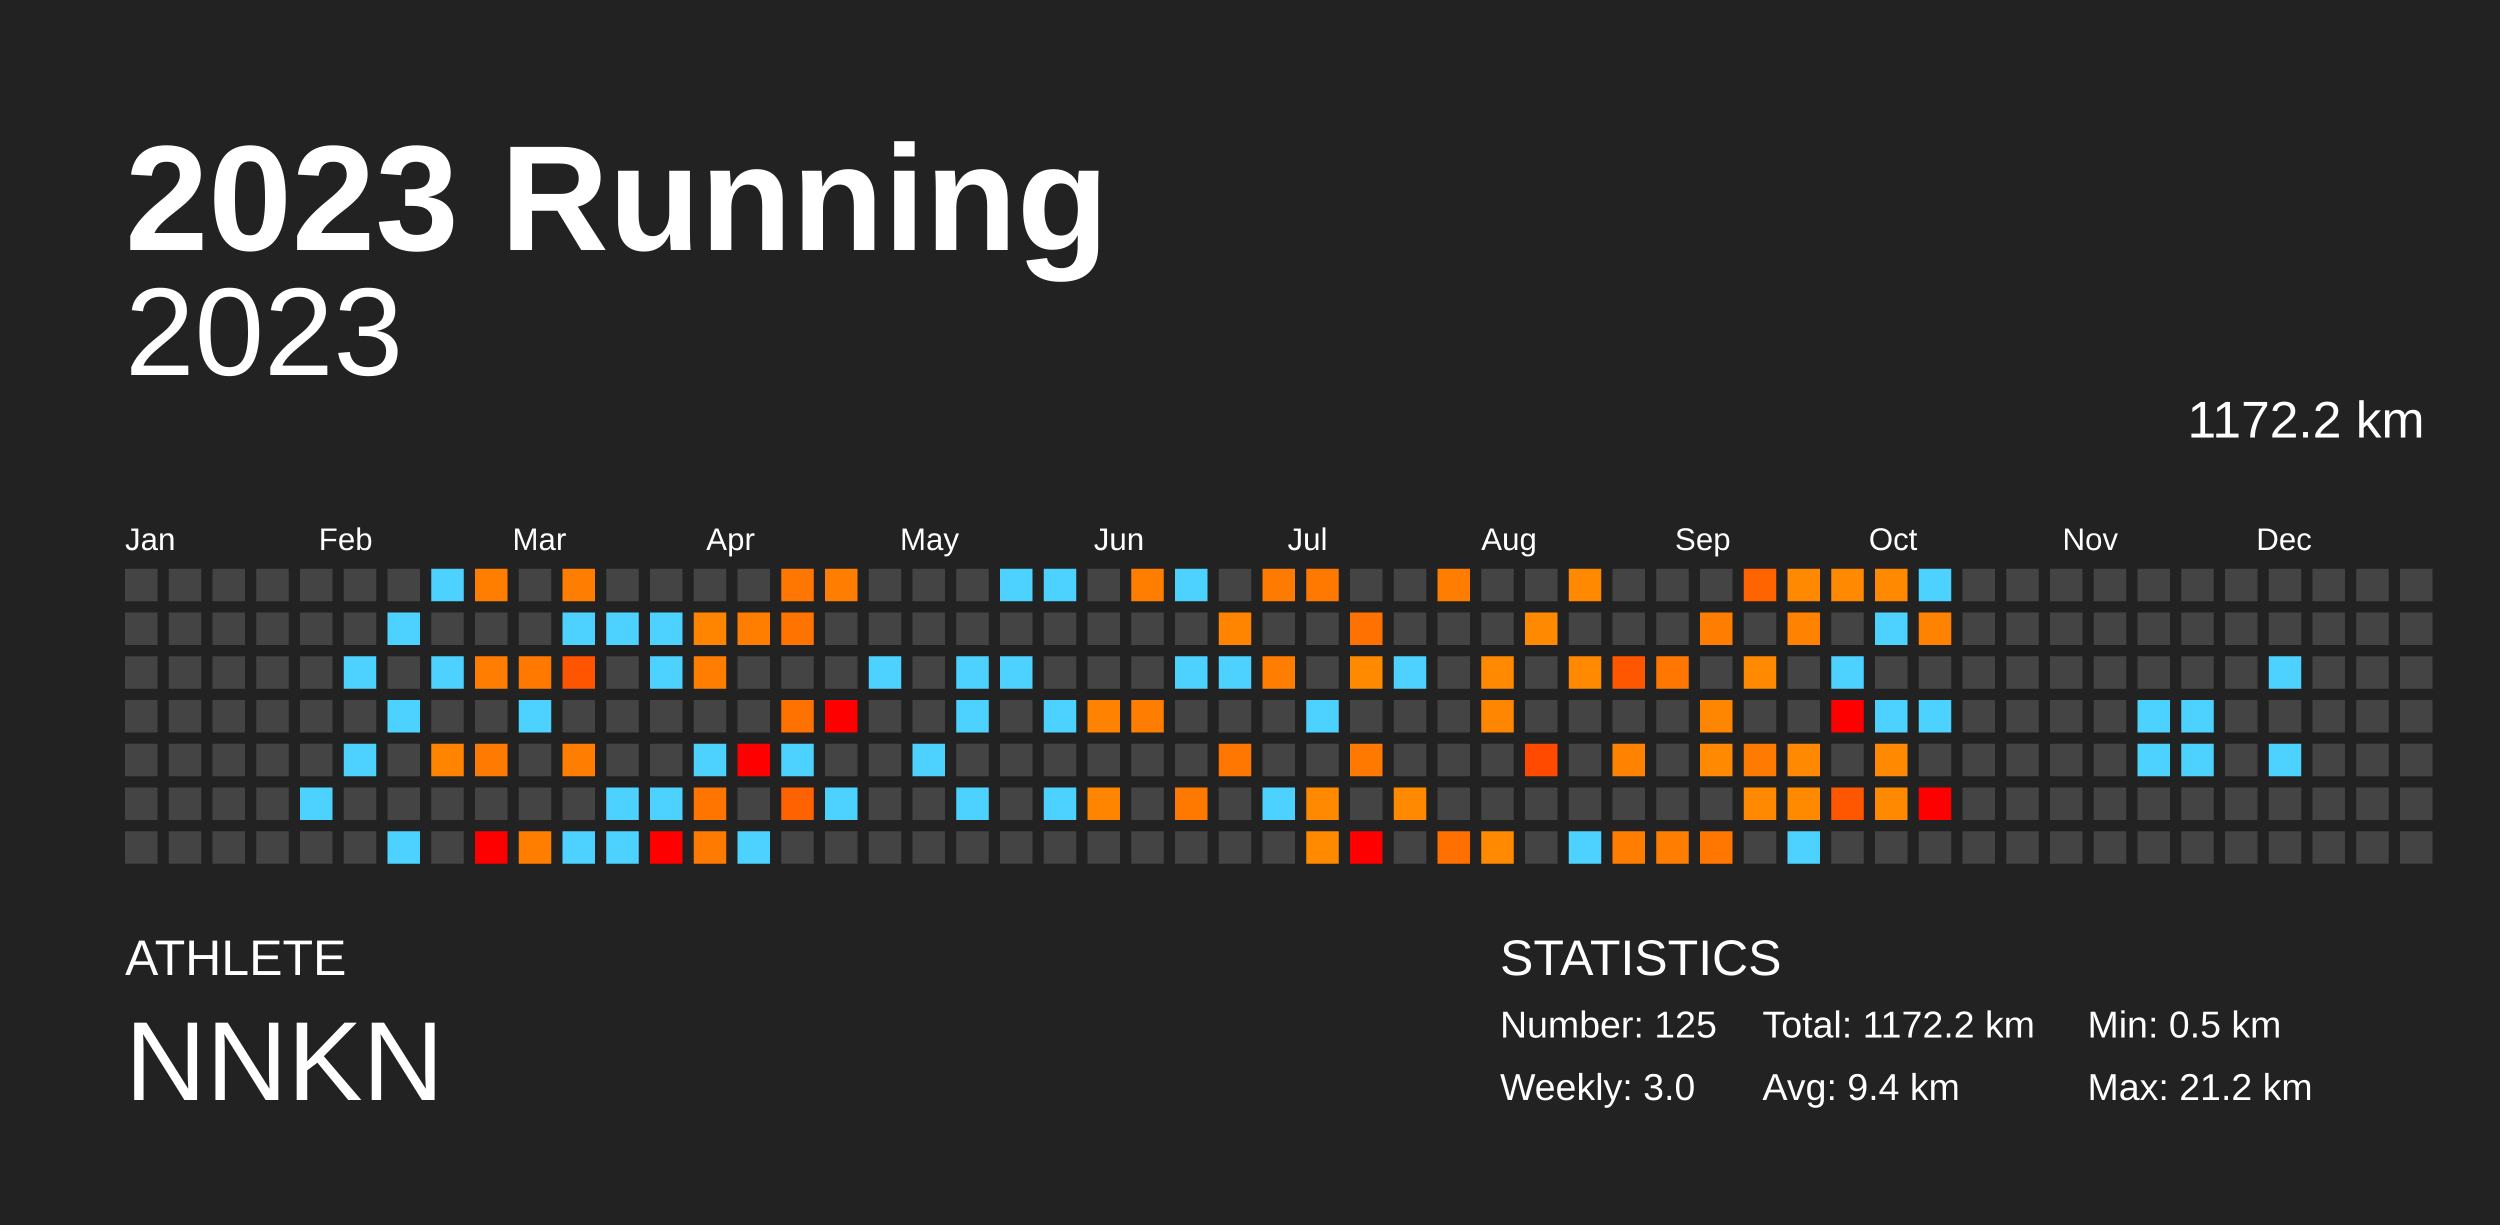
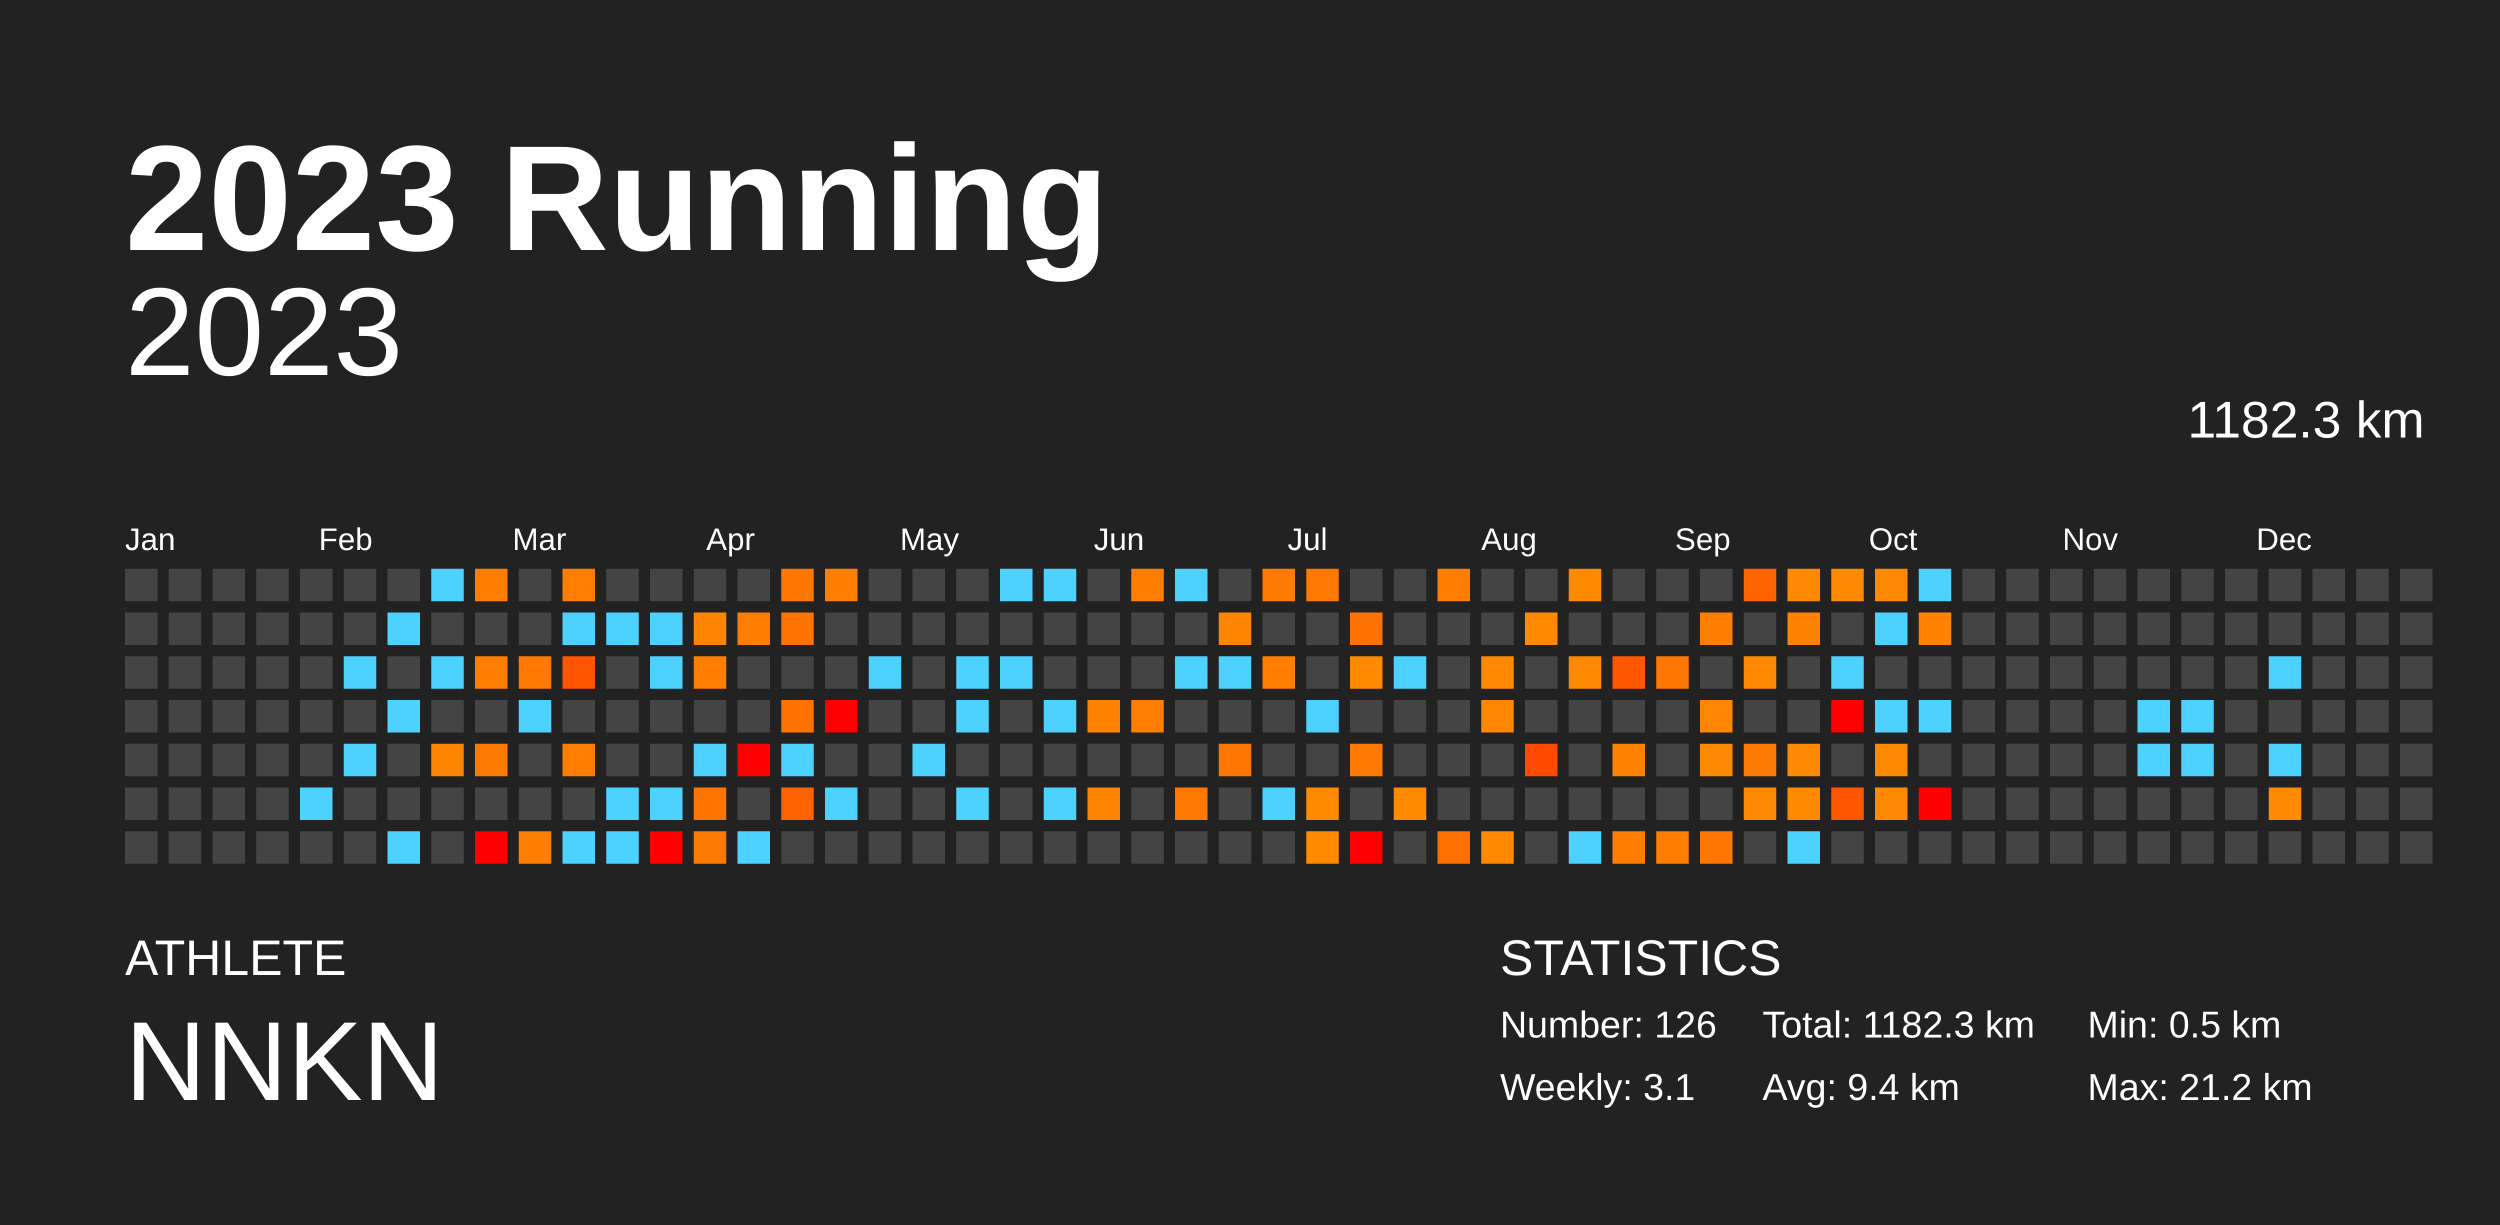
<svg xmlns="http://www.w3.org/2000/svg" baseProfile="full" height="98mm" version="1.1" viewBox="0,0,200,98" width="200mm">
  <defs />
  <rect fill="#222222" height="98" width="200" x="0" y="0" />
  <text fill="#FFFFFF" style="font-size:12px; font-family:Arial; font-weight:bold;" x="10" y="20">2023 Running</text>
  <text fill="#FFFFFF" style="font-size:4px; font-family:Arial" x="10" y="78">ATHLETE</text>
  <text fill="#FFFFFF" style="font-size:9px; font-family:Arial" x="10" y="88">NNKN</text>
  <text fill="#FFFFFF" style="font-size:4px; font-family:Arial" x="120" y="78">STATISTICS</text>
-   <text fill="#FFFFFF" style="font-size:3px; font-family:Arial" x="120" y="83">Number: 125</text>
-   <text fill="#FFFFFF" style="font-size:3px; font-family:Arial" x="120" y="88">Weekly: 3.0</text>
-   <text fill="#FFFFFF" style="font-size:3px; font-family:Arial" x="141" y="83">Total: 1172.2 km</text>
+   <text fill="#FFFFFF" style="font-size:3px; font-family:Arial" x="120" y="83">Number: 126</text>
+   <text fill="#FFFFFF" style="font-size:3px; font-family:Arial" x="120" y="88">Weekly: 3.1</text>
+   <text fill="#FFFFFF" style="font-size:3px; font-family:Arial" x="141" y="83">Total: 1182.3 km</text>
  <text fill="#FFFFFF" style="font-size:3px; font-family:Arial" x="141" y="88">Avg: 9.4 km</text>
  <text fill="#FFFFFF" style="font-size:3px; font-family:Arial" x="167" y="83">Min: 0.5 km</text>
  <text fill="#FFFFFF" style="font-size:3px; font-family:Arial" x="167" y="88">Max: 21.2 km</text>
  <text alignment-baseline="hanging" fill="#FFFFFF" style="font-size:10.0px; font-family:Arial;" x="10" y="30">2023</text>
-   <text alignment-baseline="hanging" fill="#FFFFFF" style="font-size:4.125px; font-family:Arial;" x="175" y="35">1172.2 km</text>
+   <text alignment-baseline="hanging" fill="#FFFFFF" style="font-size:4.125px; font-family:Arial;" x="175" y="35">1182.3 km</text>
  <text fill="#FFFFFF" style="font-size:2.5px; font-family:Arial" x="10.0" y="44">Jan</text>
  <text fill="#FFFFFF" style="font-size:2.5px; font-family:Arial" x="25.5" y="44">Feb</text>
  <text fill="#FFFFFF" style="font-size:2.5px; font-family:Arial" x="41.0" y="44">Mar</text>
  <text fill="#FFFFFF" style="font-size:2.5px; font-family:Arial" x="56.5" y="44">Apr</text>
  <text fill="#FFFFFF" style="font-size:2.5px; font-family:Arial" x="72.0" y="44">May</text>
  <text fill="#FFFFFF" style="font-size:2.5px; font-family:Arial" x="87.5" y="44">Jun</text>
  <text fill="#FFFFFF" style="font-size:2.5px; font-family:Arial" x="103.0" y="44">Jul</text>
  <text fill="#FFFFFF" style="font-size:2.5px; font-family:Arial" x="118.5" y="44">Aug</text>
  <text fill="#FFFFFF" style="font-size:2.5px; font-family:Arial" x="134.0" y="44">Sep</text>
  <text fill="#FFFFFF" style="font-size:2.5px; font-family:Arial" x="149.5" y="44">Oct</text>
  <text fill="#FFFFFF" style="font-size:2.5px; font-family:Arial" x="165.0" y="44">Nov</text>
  <text fill="#FFFFFF" style="font-size:2.5px; font-family:Arial" x="180.5" y="44">Dec</text>
  <rect fill="#444444" height="2.6" width="2.6" x="10.0" y="45.5" />
  <rect fill="#444444" height="2.6" width="2.6" x="10.0" y="49.0" />
  <rect fill="#444444" height="2.6" width="2.6" x="10.0" y="52.5" />
  <rect fill="#444444" height="2.6" width="2.6" x="10.0" y="56.0" />
  <rect fill="#444444" height="2.6" width="2.6" x="10.0" y="59.5" />
  <rect fill="#444444" height="2.6" width="2.6" x="10.0" y="63.0" />
  <rect fill="#444444" height="2.6" width="2.6" x="10.0" y="66.5" />
  <rect fill="#444444" height="2.6" width="2.6" x="13.5" y="45.5" />
  <rect fill="#444444" height="2.6" width="2.6" x="13.5" y="49.0" />
  <rect fill="#444444" height="2.6" width="2.6" x="13.5" y="52.5" />
  <rect fill="#444444" height="2.6" width="2.6" x="13.5" y="56.0" />
  <rect fill="#444444" height="2.6" width="2.6" x="13.5" y="59.5" />
  <rect fill="#444444" height="2.6" width="2.6" x="13.5" y="63.0" />
  <rect fill="#444444" height="2.6" width="2.6" x="13.5" y="66.5" />
  <rect fill="#444444" height="2.6" width="2.6" x="17.0" y="45.5" />
  <rect fill="#444444" height="2.6" width="2.6" x="17.0" y="49.0" />
  <rect fill="#444444" height="2.6" width="2.6" x="17.0" y="52.5" />
  <rect fill="#444444" height="2.6" width="2.6" x="17.0" y="56.0" />
  <rect fill="#444444" height="2.6" width="2.6" x="17.0" y="59.5" />
  <rect fill="#444444" height="2.6" width="2.6" x="17.0" y="63.0" />
  <rect fill="#444444" height="2.6" width="2.6" x="17.0" y="66.5" />
  <rect fill="#444444" height="2.6" width="2.6" x="20.5" y="45.5" />
  <rect fill="#444444" height="2.6" width="2.6" x="20.5" y="49.0" />
  <rect fill="#444444" height="2.6" width="2.6" x="20.5" y="52.5" />
  <rect fill="#444444" height="2.6" width="2.6" x="20.5" y="56.0" />
  <rect fill="#444444" height="2.6" width="2.6" x="20.5" y="59.5" />
  <rect fill="#444444" height="2.6" width="2.6" x="20.5" y="63.0" />
  <rect fill="#444444" height="2.6" width="2.6" x="20.5" y="66.5" />
  <rect fill="#444444" height="2.6" width="2.6" x="24.0" y="45.5" />
  <rect fill="#444444" height="2.6" width="2.6" x="24.0" y="49.0" />
  <rect fill="#444444" height="2.6" width="2.6" x="24.0" y="52.5" />
  <rect fill="#444444" height="2.6" width="2.6" x="24.0" y="56.0" />
  <rect fill="#444444" height="2.6" width="2.6" x="24.0" y="59.5" />
  <rect fill="#4dd2ff" height="2.6" width="2.6" x="24.0" y="63.0" />
  <rect fill="#444444" height="2.6" width="2.6" x="24.0" y="66.5" />
  <rect fill="#444444" height="2.6" width="2.6" x="27.5" y="45.5" />
  <rect fill="#444444" height="2.6" width="2.6" x="27.5" y="49.0" />
  <rect fill="#4dd2ff" height="2.6" width="2.6" x="27.5" y="52.5" />
  <rect fill="#444444" height="2.6" width="2.6" x="27.5" y="56.0" />
  <rect fill="#4dd2ff" height="2.6" width="2.6" x="27.5" y="59.5" />
  <rect fill="#444444" height="2.6" width="2.6" x="27.5" y="63.0" />
  <rect fill="#444444" height="2.6" width="2.6" x="27.5" y="66.5" />
  <rect fill="#444444" height="2.6" width="2.6" x="31.0" y="45.5" />
  <rect fill="#4dd2ff" height="2.6" width="2.6" x="31.0" y="49.0" />
  <rect fill="#444444" height="2.6" width="2.6" x="31.0" y="52.5" />
  <rect fill="#4dd2ff" height="2.6" width="2.6" x="31.0" y="56.0" />
  <rect fill="#444444" height="2.6" width="2.6" x="31.0" y="59.5" />
  <rect fill="#444444" height="2.6" width="2.6" x="31.0" y="63.0" />
  <rect fill="#4dd2ff" height="2.6" width="2.6" x="31.0" y="66.5" />
  <rect fill="#4dd2ff" height="2.6" width="2.6" x="34.5" y="45.5" />
  <rect fill="#444444" height="2.6" width="2.6" x="34.5" y="49.0" />
  <rect fill="#4dd2ff" height="2.6" width="2.6" x="34.5" y="52.5" />
  <rect fill="#444444" height="2.6" width="2.6" x="34.5" y="56.0" />
  <rect fill="#ff8500" height="2.6" width="2.6" x="34.5" y="59.5" />
  <rect fill="#444444" height="2.6" width="2.6" x="34.5" y="63.0" />
  <rect fill="#444444" height="2.6" width="2.6" x="34.5" y="66.5" />
  <rect fill="#ff7e00" height="2.6" width="2.6" x="38.0" y="45.5" />
  <rect fill="#444444" height="2.6" width="2.6" x="38.0" y="49.0" />
  <rect fill="#ff7d00" height="2.6" width="2.6" x="38.0" y="52.5" />
  <rect fill="#444444" height="2.6" width="2.6" x="38.0" y="56.0" />
  <rect fill="#ff7a00" height="2.6" width="2.6" x="38.0" y="59.5" />
  <rect fill="#444444" height="2.6" width="2.6" x="38.0" y="63.0" />
  <rect fill="red" height="2.6" width="2.6" x="38.0" y="66.5" />
  <rect fill="#444444" height="2.6" width="2.6" x="41.5" y="45.5" />
  <rect fill="#444444" height="2.6" width="2.6" x="41.5" y="49.0" />
  <rect fill="#ff7900" height="2.6" width="2.6" x="41.5" y="52.5" />
  <rect fill="#4dd2ff" height="2.6" width="2.6" x="41.5" y="56.0" />
  <rect fill="#444444" height="2.6" width="2.6" x="41.5" y="59.5" />
  <rect fill="#444444" height="2.6" width="2.6" x="41.5" y="63.0" />
  <rect fill="#ff7e00" height="2.6" width="2.6" x="41.5" y="66.5" />
  <rect fill="#ff7d00" height="2.6" width="2.6" x="45.0" y="45.5" />
  <rect fill="#4dd2ff" height="2.6" width="2.6" x="45.0" y="49.0" />
  <rect fill="#ff5400" height="2.6" width="2.6" x="45.0" y="52.5" />
  <rect fill="#444444" height="2.6" width="2.6" x="45.0" y="56.0" />
  <rect fill="#ff7d00" height="2.6" width="2.6" x="45.0" y="59.5" />
  <rect fill="#444444" height="2.6" width="2.6" x="45.0" y="63.0" />
  <rect fill="#4dd2ff" height="2.6" width="2.6" x="45.0" y="66.5" />
  <rect fill="#444444" height="2.6" width="2.6" x="48.5" y="45.5" />
  <rect fill="#4dd2ff" height="2.6" width="2.6" x="48.5" y="49.0" />
  <rect fill="#444444" height="2.6" width="2.6" x="48.5" y="52.5" />
  <rect fill="#444444" height="2.6" width="2.6" x="48.5" y="56.0" />
  <rect fill="#444444" height="2.6" width="2.6" x="48.5" y="59.5" />
  <rect fill="#4dd2ff" height="2.6" width="2.6" x="48.5" y="63.0" />
  <rect fill="#4dd2ff" height="2.6" width="2.6" x="48.5" y="66.5" />
  <rect fill="#444444" height="2.6" width="2.6" x="52.0" y="45.5" />
  <rect fill="#4dd2ff" height="2.6" width="2.6" x="52.0" y="49.0" />
  <rect fill="#4dd2ff" height="2.6" width="2.6" x="52.0" y="52.5" />
  <rect fill="#444444" height="2.6" width="2.6" x="52.0" y="56.0" />
  <rect fill="#444444" height="2.6" width="2.6" x="52.0" y="59.5" />
  <rect fill="#4dd2ff" height="2.6" width="2.6" x="52.0" y="63.0" />
  <rect fill="red" height="2.6" width="2.6" x="52.0" y="66.5" />
  <rect fill="#444444" height="2.6" width="2.6" x="55.5" y="45.5" />
  <rect fill="#ff8500" height="2.6" width="2.6" x="55.5" y="49.0" />
  <rect fill="#ff7d00" height="2.6" width="2.6" x="55.5" y="52.5" />
  <rect fill="#444444" height="2.6" width="2.6" x="55.5" y="56.0" />
  <rect fill="#4dd2ff" height="2.6" width="2.6" x="55.5" y="59.5" />
  <rect fill="#ff7500" height="2.6" width="2.6" x="55.5" y="63.0" />
  <rect fill="#ff7a00" height="2.6" width="2.6" x="55.5" y="66.5" />
  <rect fill="#444444" height="2.6" width="2.6" x="59.0" y="45.5" />
  <rect fill="#ff7e00" height="2.6" width="2.6" x="59.0" y="49.0" />
  <rect fill="#444444" height="2.6" width="2.6" x="59.0" y="52.5" />
  <rect fill="#444444" height="2.6" width="2.6" x="59.0" y="56.0" />
  <rect fill="red" height="2.6" width="2.6" x="59.0" y="59.5" />
  <rect fill="#444444" height="2.6" width="2.6" x="59.0" y="63.0" />
  <rect fill="#4dd2ff" height="2.6" width="2.6" x="59.0" y="66.5" />
  <rect fill="#ff7600" height="2.6" width="2.6" x="62.5" y="45.5" />
  <rect fill="#ff7300" height="2.6" width="2.6" x="62.5" y="49.0" />
  <rect fill="#444444" height="2.6" width="2.6" x="62.5" y="52.5" />
  <rect fill="#ff7200" height="2.6" width="2.6" x="62.5" y="56.0" />
  <rect fill="#4dd2ff" height="2.6" width="2.6" x="62.5" y="59.5" />
  <rect fill="#ff6200" height="2.6" width="2.6" x="62.5" y="63.0" />
  <rect fill="#444444" height="2.6" width="2.6" x="62.5" y="66.5" />
  <rect fill="#ff7d00" height="2.6" width="2.6" x="66.0" y="45.5" />
  <rect fill="#444444" height="2.6" width="2.6" x="66.0" y="49.0" />
  <rect fill="#444444" height="2.6" width="2.6" x="66.0" y="52.5" />
  <rect fill="red" height="2.6" width="2.6" x="66.0" y="56.0" />
  <rect fill="#444444" height="2.6" width="2.6" x="66.0" y="59.5" />
  <rect fill="#4dd2ff" height="2.6" width="2.6" x="66.0" y="63.0" />
  <rect fill="#444444" height="2.6" width="2.6" x="66.0" y="66.5" />
  <rect fill="#444444" height="2.6" width="2.6" x="69.5" y="45.5" />
  <rect fill="#444444" height="2.6" width="2.6" x="69.5" y="49.0" />
  <rect fill="#4dd2ff" height="2.6" width="2.6" x="69.5" y="52.5" />
  <rect fill="#444444" height="2.6" width="2.6" x="69.5" y="56.0" />
  <rect fill="#444444" height="2.6" width="2.6" x="69.5" y="59.5" />
  <rect fill="#444444" height="2.6" width="2.6" x="69.5" y="63.0" />
  <rect fill="#444444" height="2.6" width="2.6" x="69.5" y="66.5" />
  <rect fill="#444444" height="2.6" width="2.6" x="73.0" y="45.5" />
  <rect fill="#444444" height="2.6" width="2.6" x="73.0" y="49.0" />
  <rect fill="#444444" height="2.6" width="2.6" x="73.0" y="52.5" />
  <rect fill="#444444" height="2.6" width="2.6" x="73.0" y="56.0" />
  <rect fill="#4dd2ff" height="2.6" width="2.6" x="73.0" y="59.5" />
  <rect fill="#444444" height="2.6" width="2.6" x="73.0" y="63.0" />
  <rect fill="#444444" height="2.6" width="2.6" x="73.0" y="66.5" />
  <rect fill="#444444" height="2.6" width="2.6" x="76.5" y="45.5" />
  <rect fill="#444444" height="2.6" width="2.6" x="76.5" y="49.0" />
  <rect fill="#4dd2ff" height="2.6" width="2.6" x="76.5" y="52.5" />
  <rect fill="#4dd2ff" height="2.6" width="2.6" x="76.5" y="56.0" />
  <rect fill="#444444" height="2.6" width="2.6" x="76.5" y="59.5" />
  <rect fill="#4dd2ff" height="2.6" width="2.6" x="76.5" y="63.0" />
  <rect fill="#444444" height="2.6" width="2.6" x="76.5" y="66.5" />
  <rect fill="#4dd2ff" height="2.6" width="2.6" x="80.0" y="45.5" />
  <rect fill="#444444" height="2.6" width="2.6" x="80.0" y="49.0" />
  <rect fill="#4dd2ff" height="2.6" width="2.6" x="80.0" y="52.5" />
  <rect fill="#444444" height="2.6" width="2.6" x="80.0" y="56.0" />
  <rect fill="#444444" height="2.6" width="2.6" x="80.0" y="59.5" />
  <rect fill="#444444" height="2.6" width="2.6" x="80.0" y="63.0" />
  <rect fill="#444444" height="2.6" width="2.6" x="80.0" y="66.5" />
  <rect fill="#4dd2ff" height="2.6" width="2.6" x="83.5" y="45.5" />
  <rect fill="#444444" height="2.6" width="2.6" x="83.5" y="49.0" />
  <rect fill="#444444" height="2.6" width="2.6" x="83.5" y="52.5" />
  <rect fill="#4dd2ff" height="2.6" width="2.6" x="83.5" y="56.0" />
  <rect fill="#444444" height="2.6" width="2.6" x="83.5" y="59.5" />
  <rect fill="#4dd2ff" height="2.6" width="2.6" x="83.5" y="63.0" />
  <rect fill="#444444" height="2.6" width="2.6" x="83.5" y="66.5" />
  <rect fill="#444444" height="2.6" width="2.6" x="87.0" y="45.5" />
  <rect fill="#444444" height="2.6" width="2.6" x="87.0" y="49.0" />
  <rect fill="#444444" height="2.6" width="2.6" x="87.0" y="52.5" />
  <rect fill="#ff8300" height="2.6" width="2.6" x="87.0" y="56.0" />
  <rect fill="#444444" height="2.6" width="2.6" x="87.0" y="59.5" />
  <rect fill="#ff8400" height="2.6" width="2.6" x="87.0" y="63.0" />
  <rect fill="#444444" height="2.6" width="2.6" x="87.0" y="66.5" />
  <rect fill="#ff7e00" height="2.6" width="2.6" x="90.5" y="45.5" />
  <rect fill="#444444" height="2.6" width="2.6" x="90.5" y="49.0" />
  <rect fill="#444444" height="2.6" width="2.6" x="90.5" y="52.5" />
  <rect fill="#ff7d00" height="2.6" width="2.6" x="90.5" y="56.0" />
  <rect fill="#444444" height="2.6" width="2.6" x="90.5" y="59.5" />
  <rect fill="#444444" height="2.6" width="2.6" x="90.5" y="63.0" />
  <rect fill="#444444" height="2.6" width="2.6" x="90.5" y="66.5" />
  <rect fill="#4dd2ff" height="2.6" width="2.6" x="94.0" y="45.5" />
  <rect fill="#444444" height="2.6" width="2.6" x="94.0" y="49.0" />
  <rect fill="#4dd2ff" height="2.6" width="2.6" x="94.0" y="52.5" />
  <rect fill="#444444" height="2.6" width="2.6" x="94.0" y="56.0" />
  <rect fill="#444444" height="2.6" width="2.6" x="94.0" y="59.5" />
  <rect fill="#ff7900" height="2.6" width="2.6" x="94.0" y="63.0" />
  <rect fill="#444444" height="2.6" width="2.6" x="94.0" y="66.5" />
  <rect fill="#444444" height="2.6" width="2.6" x="97.5" y="45.5" />
  <rect fill="#ff8400" height="2.6" width="2.6" x="97.5" y="49.0" />
  <rect fill="#4dd2ff" height="2.6" width="2.6" x="97.5" y="52.5" />
  <rect fill="#444444" height="2.6" width="2.6" x="97.5" y="56.0" />
  <rect fill="#ff7700" height="2.6" width="2.6" x="97.5" y="59.5" />
  <rect fill="#444444" height="2.6" width="2.6" x="97.5" y="63.0" />
  <rect fill="#444444" height="2.6" width="2.6" x="97.5" y="66.5" />
  <rect fill="#ff7a00" height="2.6" width="2.6" x="101.0" y="45.5" />
  <rect fill="#444444" height="2.6" width="2.6" x="101.0" y="49.0" />
  <rect fill="#ff7d00" height="2.6" width="2.6" x="101.0" y="52.5" />
  <rect fill="#444444" height="2.6" width="2.6" x="101.0" y="56.0" />
  <rect fill="#444444" height="2.6" width="2.6" x="101.0" y="59.5" />
  <rect fill="#4dd2ff" height="2.6" width="2.6" x="101.0" y="63.0" />
  <rect fill="#444444" height="2.6" width="2.6" x="101.0" y="66.5" />
  <rect fill="#ff7800" height="2.6" width="2.6" x="104.5" y="45.5" />
  <rect fill="#444444" height="2.6" width="2.6" x="104.5" y="49.0" />
  <rect fill="#444444" height="2.6" width="2.6" x="104.5" y="52.5" />
  <rect fill="#4dd2ff" height="2.6" width="2.6" x="104.5" y="56.0" />
  <rect fill="#444444" height="2.6" width="2.6" x="104.5" y="59.5" />
  <rect fill="#ff8a00" height="2.6" width="2.6" x="104.5" y="63.0" />
  <rect fill="#ff8a00" height="2.6" width="2.6" x="104.5" y="66.5" />
  <rect fill="#444444" height="2.6" width="2.6" x="108.0" y="45.5" />
  <rect fill="#ff7100" height="2.6" width="2.6" x="108.0" y="49.0" />
  <rect fill="#ff8a00" height="2.6" width="2.6" x="108.0" y="52.5" />
  <rect fill="#444444" height="2.6" width="2.6" x="108.0" y="56.0" />
  <rect fill="#ff7800" height="2.6" width="2.6" x="108.0" y="59.5" />
  <rect fill="#444444" height="2.6" width="2.6" x="108.0" y="63.0" />
  <rect fill="red" height="2.6" width="2.6" x="108.0" y="66.5" />
  <rect fill="#444444" height="2.6" width="2.6" x="111.5" y="45.5" />
  <rect fill="#444444" height="2.6" width="2.6" x="111.5" y="49.0" />
  <rect fill="#4dd2ff" height="2.6" width="2.6" x="111.5" y="52.5" />
  <rect fill="#444444" height="2.6" width="2.6" x="111.5" y="56.0" />
  <rect fill="#444444" height="2.6" width="2.6" x="111.5" y="59.5" />
  <rect fill="#ff8a00" height="2.6" width="2.6" x="111.5" y="63.0" />
  <rect fill="#444444" height="2.6" width="2.6" x="111.5" y="66.5" />
  <rect fill="#ff7d00" height="2.6" width="2.6" x="115.0" y="45.5" />
  <rect fill="#444444" height="2.6" width="2.6" x="115.0" y="49.0" />
  <rect fill="#444444" height="2.6" width="2.6" x="115.0" y="52.5" />
  <rect fill="#444444" height="2.6" width="2.6" x="115.0" y="56.0" />
  <rect fill="#444444" height="2.6" width="2.6" x="115.0" y="59.5" />
  <rect fill="#444444" height="2.6" width="2.6" x="115.0" y="63.0" />
  <rect fill="#ff7000" height="2.6" width="2.6" x="115.0" y="66.5" />
  <rect fill="#444444" height="2.6" width="2.6" x="118.5" y="45.5" />
  <rect fill="#444444" height="2.6" width="2.6" x="118.5" y="49.0" />
  <rect fill="#ff8900" height="2.6" width="2.6" x="118.5" y="52.5" />
  <rect fill="#ff8600" height="2.6" width="2.6" x="118.5" y="56.0" />
  <rect fill="#444444" height="2.6" width="2.6" x="118.5" y="59.5" />
  <rect fill="#444444" height="2.6" width="2.6" x="118.5" y="63.0" />
  <rect fill="#ff8900" height="2.6" width="2.6" x="118.5" y="66.5" />
  <rect fill="#444444" height="2.6" width="2.6" x="122.0" y="45.5" />
  <rect fill="#ff8900" height="2.6" width="2.6" x="122.0" y="49.0" />
  <rect fill="#444444" height="2.6" width="2.6" x="122.0" y="52.5" />
  <rect fill="#444444" height="2.6" width="2.6" x="122.0" y="56.0" />
  <rect fill="#ff4a00" height="2.6" width="2.6" x="122.0" y="59.5" />
  <rect fill="#444444" height="2.6" width="2.6" x="122.0" y="63.0" />
  <rect fill="#444444" height="2.6" width="2.6" x="122.0" y="66.5" />
  <rect fill="#ff8900" height="2.6" width="2.6" x="125.5" y="45.5" />
  <rect fill="#444444" height="2.6" width="2.6" x="125.5" y="49.0" />
  <rect fill="#ff8900" height="2.6" width="2.6" x="125.5" y="52.5" />
  <rect fill="#444444" height="2.6" width="2.6" x="125.5" y="56.0" />
  <rect fill="#444444" height="2.6" width="2.6" x="125.5" y="59.5" />
  <rect fill="#444444" height="2.6" width="2.6" x="125.5" y="63.0" />
  <rect fill="#4dd2ff" height="2.6" width="2.6" x="125.5" y="66.5" />
  <rect fill="#444444" height="2.6" width="2.6" x="129.0" y="45.5" />
  <rect fill="#444444" height="2.6" width="2.6" x="129.0" y="49.0" />
  <rect fill="#ff5700" height="2.6" width="2.6" x="129.0" y="52.5" />
  <rect fill="#444444" height="2.6" width="2.6" x="129.0" y="56.0" />
  <rect fill="#ff8300" height="2.6" width="2.6" x="129.0" y="59.5" />
  <rect fill="#444444" height="2.6" width="2.6" x="129.0" y="63.0" />
  <rect fill="#ff7d00" height="2.6" width="2.6" x="129.0" y="66.5" />
  <rect fill="#444444" height="2.6" width="2.6" x="132.5" y="45.5" />
  <rect fill="#444444" height="2.6" width="2.6" x="132.5" y="49.0" />
  <rect fill="#ff7700" height="2.6" width="2.6" x="132.5" y="52.5" />
  <rect fill="#444444" height="2.6" width="2.6" x="132.5" y="56.0" />
  <rect fill="#444444" height="2.6" width="2.6" x="132.5" y="59.5" />
  <rect fill="#444444" height="2.6" width="2.6" x="132.5" y="63.0" />
  <rect fill="#ff7d00" height="2.6" width="2.6" x="132.5" y="66.5" />
  <rect fill="#444444" height="2.6" width="2.6" x="136.0" y="45.5" />
  <rect fill="#ff7d00" height="2.6" width="2.6" x="136.0" y="49.0" />
  <rect fill="#444444" height="2.6" width="2.6" x="136.0" y="52.5" />
  <rect fill="#ff8600" height="2.6" width="2.6" x="136.0" y="56.0" />
  <rect fill="#ff8900" height="2.6" width="2.6" x="136.0" y="59.5" />
  <rect fill="#444444" height="2.6" width="2.6" x="136.0" y="63.0" />
  <rect fill="#ff7600" height="2.6" width="2.6" x="136.0" y="66.5" />
  <rect fill="#ff6400" height="2.6" width="2.6" x="139.5" y="45.5" />
  <rect fill="#444444" height="2.6" width="2.6" x="139.5" y="49.0" />
  <rect fill="#ff8900" height="2.6" width="2.6" x="139.5" y="52.5" />
  <rect fill="#444444" height="2.6" width="2.6" x="139.5" y="56.0" />
  <rect fill="#ff7a00" height="2.6" width="2.6" x="139.5" y="59.5" />
  <rect fill="#ff8900" height="2.6" width="2.6" x="139.5" y="63.0" />
  <rect fill="#444444" height="2.6" width="2.6" x="139.5" y="66.5" />
  <rect fill="#ff8900" height="2.6" width="2.6" x="143.0" y="45.5" />
  <rect fill="#ff8200" height="2.6" width="2.6" x="143.0" y="49.0" />
  <rect fill="#444444" height="2.6" width="2.6" x="143.0" y="52.5" />
  <rect fill="#444444" height="2.6" width="2.6" x="143.0" y="56.0" />
  <rect fill="#ff8900" height="2.6" width="2.6" x="143.0" y="59.5" />
  <rect fill="#ff8a00" height="2.6" width="2.6" x="143.0" y="63.0" />
  <rect fill="#4dd2ff" height="2.6" width="2.6" x="143.0" y="66.5" />
  <rect fill="#ff8900" height="2.6" width="2.6" x="146.5" y="45.5" />
  <rect fill="#444444" height="2.6" width="2.6" x="146.5" y="49.0" />
  <rect fill="#4dd2ff" height="2.6" width="2.6" x="146.5" y="52.5" />
  <rect fill="red" height="2.6" width="2.6" x="146.5" y="56.0" />
  <rect fill="#444444" height="2.6" width="2.6" x="146.5" y="59.5" />
  <rect fill="#ff5700" height="2.6" width="2.6" x="146.5" y="63.0" />
  <rect fill="#444444" height="2.6" width="2.6" x="146.5" y="66.5" />
  <rect fill="#ff8900" height="2.6" width="2.6" x="150.0" y="45.5" />
  <rect fill="#4dd2ff" height="2.6" width="2.6" x="150.0" y="49.0" />
  <rect fill="#444444" height="2.6" width="2.6" x="150.0" y="52.5" />
  <rect fill="#4dd2ff" height="2.6" width="2.6" x="150.0" y="56.0" />
  <rect fill="#ff8900" height="2.6" width="2.6" x="150.0" y="59.5" />
  <rect fill="#ff8900" height="2.6" width="2.6" x="150.0" y="63.0" />
  <rect fill="#444444" height="2.6" width="2.6" x="150.0" y="66.5" />
  <rect fill="#4dd2ff" height="2.6" width="2.6" x="153.5" y="45.5" />
  <rect fill="#ff8300" height="2.6" width="2.6" x="153.5" y="49.0" />
  <rect fill="#444444" height="2.6" width="2.6" x="153.5" y="52.5" />
  <rect fill="#4dd2ff" height="2.6" width="2.6" x="153.5" y="56.0" />
  <rect fill="#444444" height="2.6" width="2.6" x="153.5" y="59.5" />
  <rect fill="red" height="2.6" width="2.6" x="153.5" y="63.0" />
  <rect fill="#444444" height="2.6" width="2.6" x="153.5" y="66.5" />
  <rect fill="#444444" height="2.6" width="2.6" x="157.0" y="45.5" />
  <rect fill="#444444" height="2.6" width="2.6" x="157.0" y="49.0" />
  <rect fill="#444444" height="2.6" width="2.6" x="157.0" y="52.5" />
  <rect fill="#444444" height="2.6" width="2.6" x="157.0" y="56.0" />
  <rect fill="#444444" height="2.6" width="2.6" x="157.0" y="59.5" />
  <rect fill="#444444" height="2.6" width="2.6" x="157.0" y="63.0" />
  <rect fill="#444444" height="2.6" width="2.6" x="157.0" y="66.5" />
  <rect fill="#444444" height="2.6" width="2.6" x="160.5" y="45.5" />
  <rect fill="#444444" height="2.6" width="2.6" x="160.5" y="49.0" />
  <rect fill="#444444" height="2.6" width="2.6" x="160.5" y="52.5" />
  <rect fill="#444444" height="2.6" width="2.6" x="160.5" y="56.0" />
  <rect fill="#444444" height="2.6" width="2.6" x="160.5" y="59.5" />
  <rect fill="#444444" height="2.6" width="2.6" x="160.5" y="63.0" />
  <rect fill="#444444" height="2.6" width="2.6" x="160.5" y="66.5" />
  <rect fill="#444444" height="2.6" width="2.6" x="164.0" y="45.5" />
  <rect fill="#444444" height="2.6" width="2.6" x="164.0" y="49.0" />
  <rect fill="#444444" height="2.6" width="2.6" x="164.0" y="52.5" />
  <rect fill="#444444" height="2.6" width="2.6" x="164.0" y="56.0" />
  <rect fill="#444444" height="2.6" width="2.6" x="164.0" y="59.5" />
  <rect fill="#444444" height="2.6" width="2.6" x="164.0" y="63.0" />
  <rect fill="#444444" height="2.6" width="2.6" x="164.0" y="66.5" />
  <rect fill="#444444" height="2.6" width="2.6" x="167.5" y="45.5" />
  <rect fill="#444444" height="2.6" width="2.6" x="167.5" y="49.0" />
  <rect fill="#444444" height="2.6" width="2.6" x="167.5" y="52.5" />
  <rect fill="#444444" height="2.6" width="2.6" x="167.5" y="56.0" />
  <rect fill="#444444" height="2.6" width="2.6" x="167.5" y="59.5" />
  <rect fill="#444444" height="2.6" width="2.6" x="167.5" y="63.0" />
  <rect fill="#444444" height="2.6" width="2.6" x="167.5" y="66.5" />
  <rect fill="#444444" height="2.6" width="2.6" x="171.0" y="45.5" />
  <rect fill="#444444" height="2.6" width="2.6" x="171.0" y="49.0" />
  <rect fill="#444444" height="2.6" width="2.6" x="171.0" y="52.5" />
  <rect fill="#4dd2ff" height="2.6" width="2.6" x="171.0" y="56.0" />
  <rect fill="#4dd2ff" height="2.6" width="2.6" x="171.0" y="59.5" />
  <rect fill="#444444" height="2.6" width="2.6" x="171.0" y="63.0" />
  <rect fill="#444444" height="2.6" width="2.6" x="171.0" y="66.5" />
  <rect fill="#444444" height="2.6" width="2.6" x="174.5" y="45.5" />
  <rect fill="#444444" height="2.6" width="2.6" x="174.5" y="49.0" />
  <rect fill="#444444" height="2.6" width="2.6" x="174.5" y="52.5" />
  <rect fill="#4dd2ff" height="2.6" width="2.6" x="174.5" y="56.0" />
  <rect fill="#4dd2ff" height="2.6" width="2.6" x="174.5" y="59.5" />
  <rect fill="#444444" height="2.6" width="2.6" x="174.5" y="63.0" />
  <rect fill="#444444" height="2.6" width="2.6" x="174.5" y="66.5" />
  <rect fill="#444444" height="2.6" width="2.6" x="178.0" y="45.5" />
  <rect fill="#444444" height="2.6" width="2.6" x="178.0" y="49.0" />
  <rect fill="#444444" height="2.6" width="2.6" x="178.0" y="52.5" />
  <rect fill="#444444" height="2.6" width="2.6" x="178.0" y="56.0" />
  <rect fill="#444444" height="2.6" width="2.6" x="178.0" y="59.5" />
  <rect fill="#444444" height="2.6" width="2.6" x="178.0" y="63.0" />
  <rect fill="#444444" height="2.6" width="2.6" x="178.0" y="66.5" />
  <rect fill="#444444" height="2.6" width="2.6" x="181.5" y="45.5" />
  <rect fill="#444444" height="2.6" width="2.6" x="181.5" y="49.0" />
  <rect fill="#4dd2ff" height="2.6" width="2.6" x="181.5" y="52.5" />
  <rect fill="#444444" height="2.6" width="2.6" x="181.5" y="56.0" />
  <rect fill="#4dd2ff" height="2.6" width="2.6" x="181.5" y="59.5" />
-   <rect fill="#444444" height="2.6" width="2.6" x="181.5" y="63.0" />
+   <rect fill="#ff8900" height="2.6" width="2.6" x="181.5" y="63.0" />
  <rect fill="#444444" height="2.6" width="2.6" x="181.5" y="66.5" />
  <rect fill="#444444" height="2.6" width="2.6" x="185.0" y="45.5" />
  <rect fill="#444444" height="2.6" width="2.6" x="185.0" y="49.0" />
  <rect fill="#444444" height="2.6" width="2.6" x="185.0" y="52.5" />
  <rect fill="#444444" height="2.6" width="2.6" x="185.0" y="56.0" />
  <rect fill="#444444" height="2.6" width="2.6" x="185.0" y="59.5" />
  <rect fill="#444444" height="2.6" width="2.6" x="185.0" y="63.0" />
  <rect fill="#444444" height="2.6" width="2.6" x="185.0" y="66.5" />
  <rect fill="#444444" height="2.6" width="2.6" x="188.5" y="45.5" />
  <rect fill="#444444" height="2.6" width="2.6" x="188.5" y="49.0" />
  <rect fill="#444444" height="2.6" width="2.6" x="188.5" y="52.5" />
  <rect fill="#444444" height="2.6" width="2.6" x="188.5" y="56.0" />
  <rect fill="#444444" height="2.6" width="2.6" x="188.5" y="59.5" />
  <rect fill="#444444" height="2.6" width="2.6" x="188.5" y="63.0" />
  <rect fill="#444444" height="2.6" width="2.6" x="188.5" y="66.5" />
  <rect fill="#444444" height="2.6" width="2.6" x="192.0" y="45.5" />
  <rect fill="#444444" height="2.6" width="2.6" x="192.0" y="49.0" />
  <rect fill="#444444" height="2.6" width="2.6" x="192.0" y="52.5" />
  <rect fill="#444444" height="2.6" width="2.6" x="192.0" y="56.0" />
  <rect fill="#444444" height="2.6" width="2.6" x="192.0" y="59.5" />
  <rect fill="#444444" height="2.6" width="2.6" x="192.0" y="63.0" />
  <rect fill="#444444" height="2.6" width="2.6" x="192.0" y="66.5" />
</svg>
